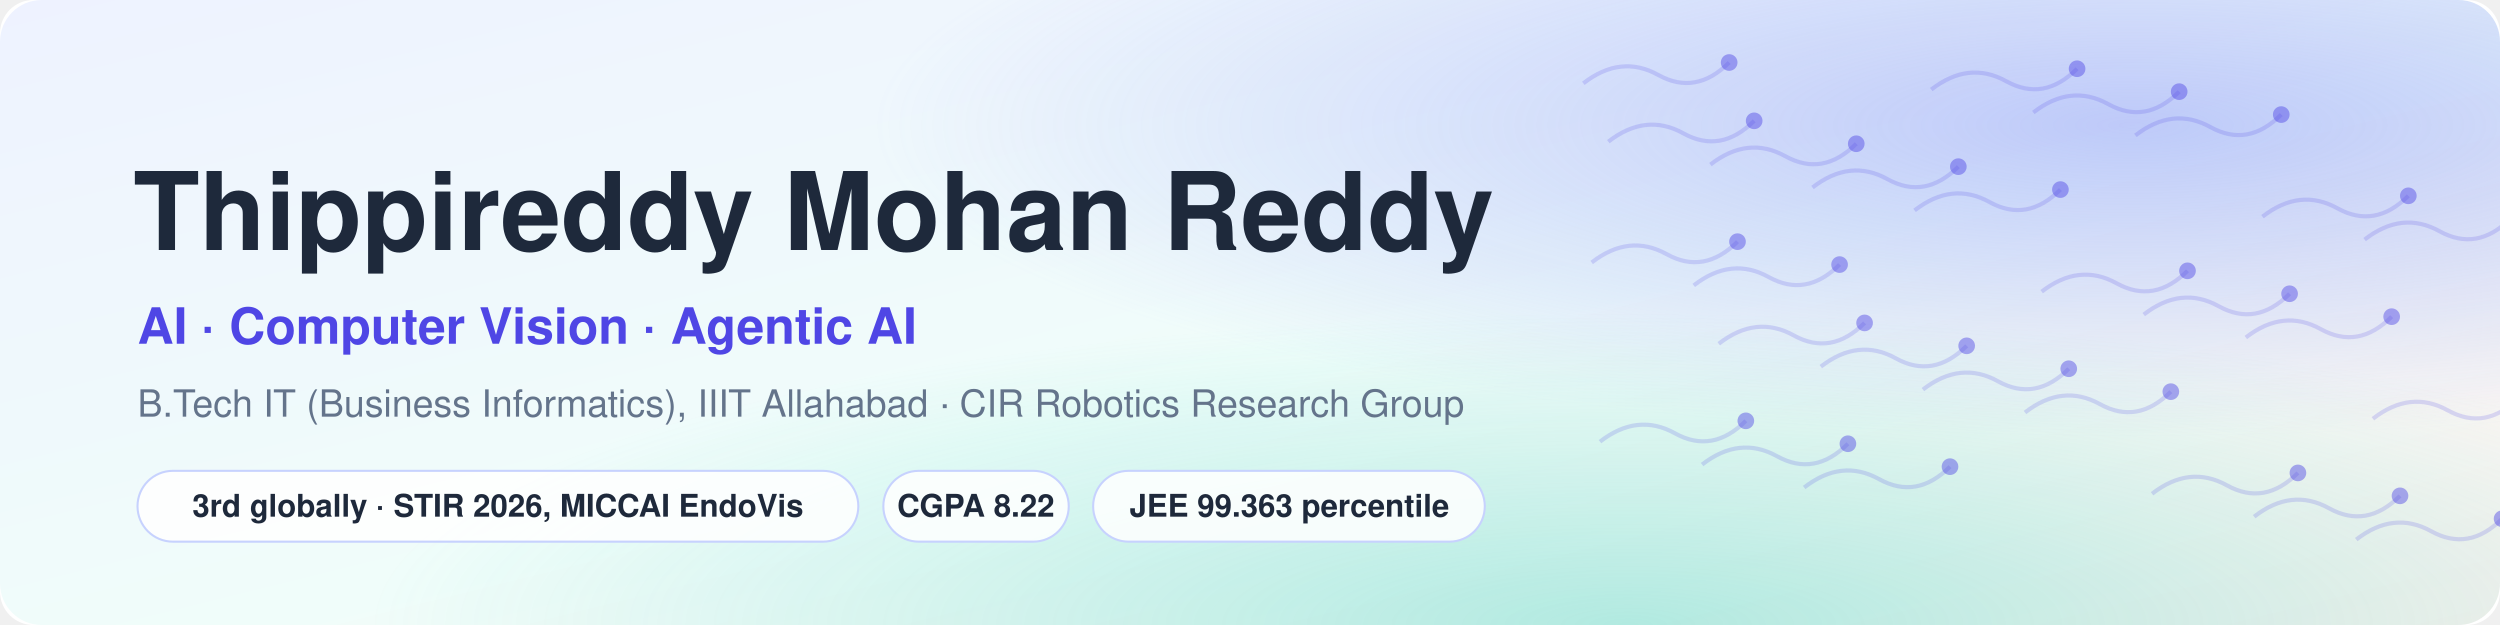
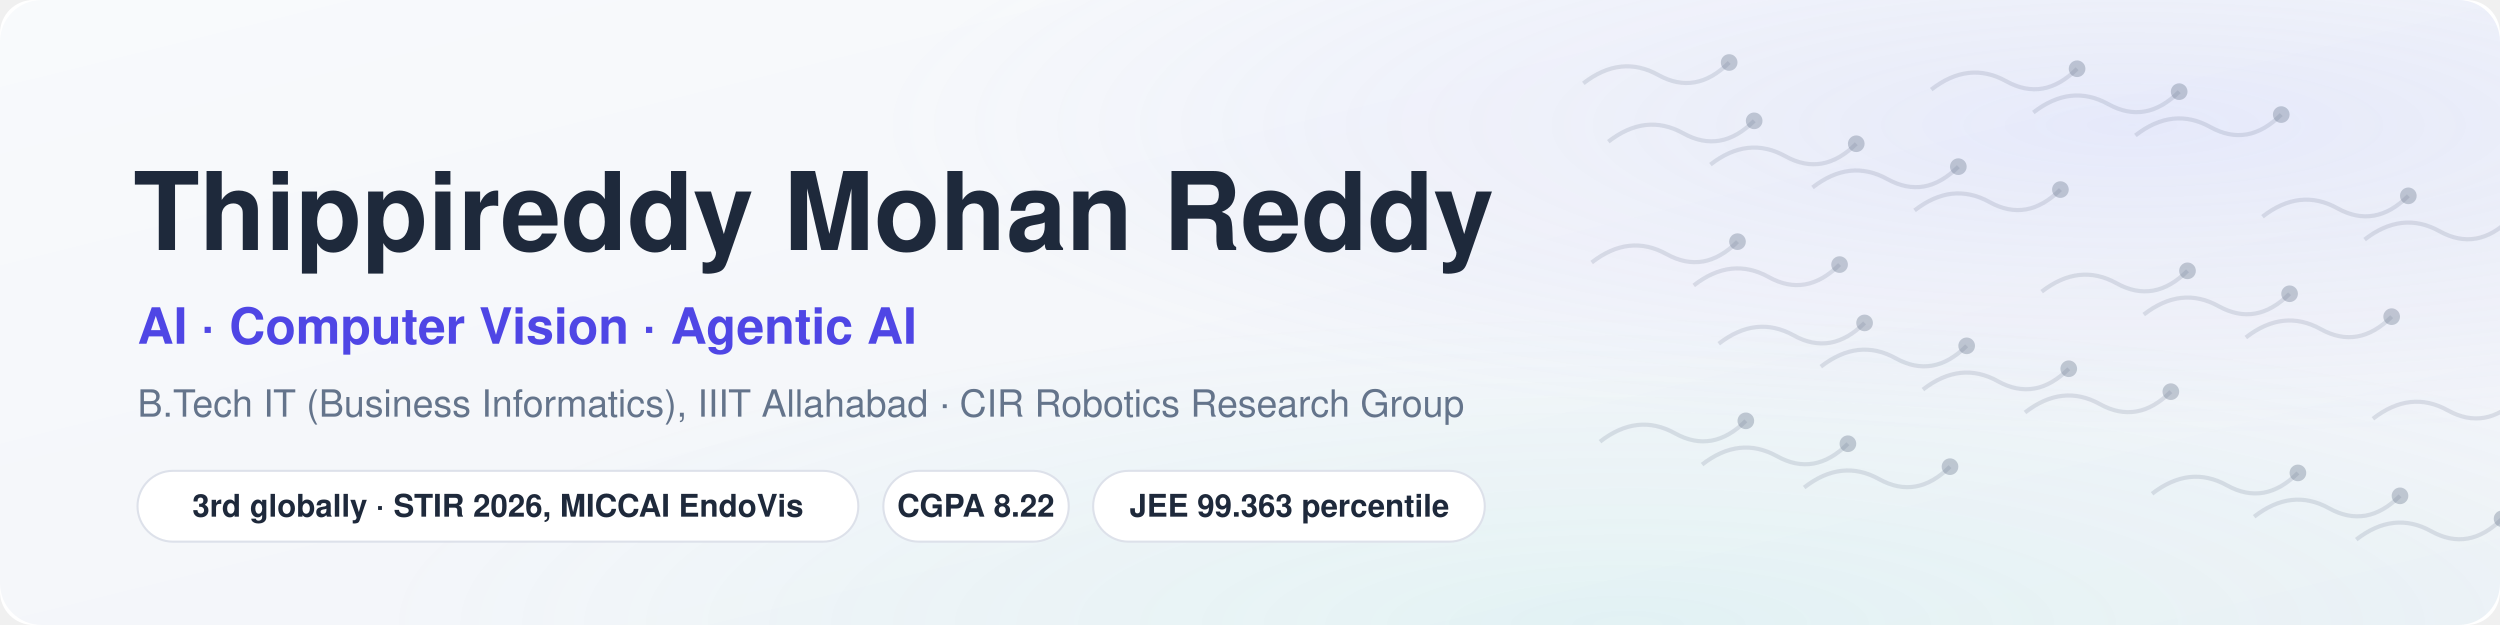
<svg xmlns="http://www.w3.org/2000/svg" viewBox="0 0 1200 300" width="1200" height="300" role="img" aria-label="Thippireddy Mohan Reddy" font-family="'Segoe UI', Helvetica, Arial, sans-serif">
  <rect width="1200" height="300" rx="16" fill="#ffffff" />
  <defs>
    <linearGradient id="g" x1="0" y1="0" x2="1" y2="1">
-       <stop offset="0" stop-color="#eef2ff" />
-       <stop offset="0.55" stop-color="#f0fdfa" />
-       <stop offset="1" stop-color="#fff1ee" />
+       <stop offset="0" stop-color="#f8fafc" />
+       <stop offset="1" stop-color="#f1f3f8" />
    </linearGradient>
    <radialGradient id="a" cx="0.85" cy="0.2" r="0.5">
-       <stop offset="0" stop-color="#818cf8" stop-opacity="0.45" />
+       <stop offset="0" stop-color="#818cf8" stop-opacity="0.12" />
      <stop offset="1" stop-color="#818cf8" stop-opacity="0" />
    </radialGradient>
    <radialGradient id="b" cx="0.65" cy="1" r="0.5">
-       <stop offset="0" stop-color="#2dd4bf" stop-opacity="0.35" />
+       <stop offset="0" stop-color="#2dd4bf" stop-opacity="0.08" />
      <stop offset="1" stop-color="#2dd4bf" stop-opacity="0" />
    </radialGradient>
  </defs>
  <rect width="1200" height="300" rx="20" fill="url(#g)" />
  <rect width="1200" height="300" rx="20" fill="url(#a)" />
  <rect width="1200" height="300" rx="20" fill="url(#b)" />
-   <path d="M760 40 q 18 -14 36 -4 t 34 -6" fill="none" stroke="#4f46e5" stroke-opacity="0.18" stroke-width="2" />
-   <circle cx="830" cy="30" r="4" fill="#4f46e5" fill-opacity="0.45" />
-   <path d="M813 137 q 18 -14 36 -4 t 34 -6" fill="none" stroke="#4f46e5" stroke-opacity="0.18" stroke-width="2" />
-   <circle cx="883" cy="127" r="4" fill="#4f46e5" fill-opacity="0.45" />
-   <path d="M866 234 q 18 -14 36 -4 t 34 -6" fill="none" stroke="#4f46e5" stroke-opacity="0.18" stroke-width="2" />
-   <circle cx="936" cy="224" r="4" fill="#4f46e5" fill-opacity="0.45" />
-   <path d="M919 101 q 18 -14 36 -4 t 34 -6" fill="none" stroke="#4f46e5" stroke-opacity="0.18" stroke-width="2" />
-   <circle cx="989" cy="91" r="4" fill="#4f46e5" fill-opacity="0.45" />
-   <path d="M972 198 q 18 -14 36 -4 t 34 -6" fill="none" stroke="#4f46e5" stroke-opacity="0.18" stroke-width="2" />
-   <circle cx="1042" cy="188" r="4" fill="#4f46e5" fill-opacity="0.45" />
-   <path d="M1025 65 q 18 -14 36 -4 t 34 -6" fill="none" stroke="#4f46e5" stroke-opacity="0.18" stroke-width="2" />
-   <circle cx="1095" cy="55" r="4" fill="#4f46e5" fill-opacity="0.45" />
-   <path d="M1078 162 q 18 -14 36 -4 t 34 -6" fill="none" stroke="#4f46e5" stroke-opacity="0.18" stroke-width="2" />
-   <circle cx="1148" cy="152" r="4" fill="#4f46e5" fill-opacity="0.45" />
-   <path d="M1131 259 q 18 -14 36 -4 t 34 -6" fill="none" stroke="#4f46e5" stroke-opacity="0.18" stroke-width="2" />
-   <circle cx="1201" cy="249" r="4" fill="#4f46e5" fill-opacity="0.45" />
-   <path d="M764 126 q 18 -14 36 -4 t 34 -6" fill="none" stroke="#4f46e5" stroke-opacity="0.18" stroke-width="2" />
-   <circle cx="834" cy="116" r="4" fill="#4f46e5" fill-opacity="0.45" />
-   <path d="M817 223 q 18 -14 36 -4 t 34 -6" fill="none" stroke="#4f46e5" stroke-opacity="0.18" stroke-width="2" />
-   <circle cx="887" cy="213" r="4" fill="#4f46e5" fill-opacity="0.45" />
-   <path d="M870 90 q 18 -14 36 -4 t 34 -6" fill="none" stroke="#4f46e5" stroke-opacity="0.18" stroke-width="2" />
-   <circle cx="940" cy="80" r="4" fill="#4f46e5" fill-opacity="0.45" />
-   <path d="M923 187 q 18 -14 36 -4 t 34 -6" fill="none" stroke="#4f46e5" stroke-opacity="0.18" stroke-width="2" />
-   <circle cx="993" cy="177" r="4" fill="#4f46e5" fill-opacity="0.45" />
-   <path d="M976 54 q 18 -14 36 -4 t 34 -6" fill="none" stroke="#4f46e5" stroke-opacity="0.18" stroke-width="2" />
-   <circle cx="1046" cy="44" r="4" fill="#4f46e5" fill-opacity="0.45" />
-   <path d="M1029 151 q 18 -14 36 -4 t 34 -6" fill="none" stroke="#4f46e5" stroke-opacity="0.18" stroke-width="2" />
-   <circle cx="1099" cy="141" r="4" fill="#4f46e5" fill-opacity="0.45" />
-   <path d="M1082 248 q 18 -14 36 -4 t 34 -6" fill="none" stroke="#4f46e5" stroke-opacity="0.18" stroke-width="2" />
-   <circle cx="1152" cy="238" r="4" fill="#4f46e5" fill-opacity="0.45" />
-   <path d="M1135 115 q 18 -14 36 -4 t 34 -6" fill="none" stroke="#4f46e5" stroke-opacity="0.18" stroke-width="2" />
-   <circle cx="1205" cy="105" r="4" fill="#4f46e5" fill-opacity="0.45" />
-   <path d="M768 212 q 18 -14 36 -4 t 34 -6" fill="none" stroke="#4f46e5" stroke-opacity="0.18" stroke-width="2" />
-   <circle cx="838" cy="202" r="4" fill="#4f46e5" fill-opacity="0.45" />
-   <path d="M821 79 q 18 -14 36 -4 t 34 -6" fill="none" stroke="#4f46e5" stroke-opacity="0.18" stroke-width="2" />
-   <circle cx="891" cy="69" r="4" fill="#4f46e5" fill-opacity="0.45" />
-   <path d="M874 176 q 18 -14 36 -4 t 34 -6" fill="none" stroke="#4f46e5" stroke-opacity="0.18" stroke-width="2" />
-   <circle cx="944" cy="166" r="4" fill="#4f46e5" fill-opacity="0.45" />
-   <path d="M927 43 q 18 -14 36 -4 t 34 -6" fill="none" stroke="#4f46e5" stroke-opacity="0.18" stroke-width="2" />
-   <circle cx="997" cy="33" r="4" fill="#4f46e5" fill-opacity="0.45" />
-   <path d="M980 140 q 18 -14 36 -4 t 34 -6" fill="none" stroke="#4f46e5" stroke-opacity="0.18" stroke-width="2" />
-   <circle cx="1050" cy="130" r="4" fill="#4f46e5" fill-opacity="0.45" />
-   <path d="M1033 237 q 18 -14 36 -4 t 34 -6" fill="none" stroke="#4f46e5" stroke-opacity="0.18" stroke-width="2" />
-   <circle cx="1103" cy="227" r="4" fill="#4f46e5" fill-opacity="0.45" />
-   <path d="M1086 104 q 18 -14 36 -4 t 34 -6" fill="none" stroke="#4f46e5" stroke-opacity="0.18" stroke-width="2" />
-   <circle cx="1156" cy="94" r="4" fill="#4f46e5" fill-opacity="0.45" />
-   <path d="M1139 201 q 18 -14 36 -4 t 34 -6" fill="none" stroke="#4f46e5" stroke-opacity="0.18" stroke-width="2" />
-   <circle cx="1209" cy="191" r="4" fill="#4f46e5" fill-opacity="0.45" />
-   <path d="M772 68 q 18 -14 36 -4 t 34 -6" fill="none" stroke="#4f46e5" stroke-opacity="0.18" stroke-width="2" />
-   <circle cx="842" cy="58" r="4" fill="#4f46e5" fill-opacity="0.45" />
-   <path d="M825 165 q 18 -14 36 -4 t 34 -6" fill="none" stroke="#4f46e5" stroke-opacity="0.18" stroke-width="2" />
-   <circle cx="895" cy="155" r="4" fill="#4f46e5" fill-opacity="0.45" />
+   <path d="M760 40 q 18 -14 36 -4 t 34 -6" fill="none" stroke="#64748b" stroke-opacity="0.18" stroke-width="2" />
+   <circle cx="830" cy="30" r="4" fill="#64748b" fill-opacity="0.35" />
+   <path d="M813 137 q 18 -14 36 -4 t 34 -6" fill="none" stroke="#64748b" stroke-opacity="0.18" stroke-width="2" />
+   <circle cx="883" cy="127" r="4" fill="#64748b" fill-opacity="0.35" />
+   <path d="M866 234 q 18 -14 36 -4 t 34 -6" fill="none" stroke="#64748b" stroke-opacity="0.18" stroke-width="2" />
+   <circle cx="936" cy="224" r="4" fill="#64748b" fill-opacity="0.35" />
+   <path d="M919 101 q 18 -14 36 -4 t 34 -6" fill="none" stroke="#64748b" stroke-opacity="0.18" stroke-width="2" />
+   <circle cx="989" cy="91" r="4" fill="#64748b" fill-opacity="0.35" />
+   <path d="M972 198 q 18 -14 36 -4 t 34 -6" fill="none" stroke="#64748b" stroke-opacity="0.18" stroke-width="2" />
+   <circle cx="1042" cy="188" r="4" fill="#64748b" fill-opacity="0.35" />
+   <path d="M1025 65 q 18 -14 36 -4 t 34 -6" fill="none" stroke="#64748b" stroke-opacity="0.18" stroke-width="2" />
+   <circle cx="1095" cy="55" r="4" fill="#64748b" fill-opacity="0.35" />
+   <path d="M1078 162 q 18 -14 36 -4 t 34 -6" fill="none" stroke="#64748b" stroke-opacity="0.18" stroke-width="2" />
+   <circle cx="1148" cy="152" r="4" fill="#64748b" fill-opacity="0.35" />
+   <path d="M1131 259 q 18 -14 36 -4 t 34 -6" fill="none" stroke="#64748b" stroke-opacity="0.18" stroke-width="2" />
+   <circle cx="1201" cy="249" r="4" fill="#64748b" fill-opacity="0.35" />
+   <path d="M764 126 q 18 -14 36 -4 t 34 -6" fill="none" stroke="#64748b" stroke-opacity="0.18" stroke-width="2" />
+   <circle cx="834" cy="116" r="4" fill="#64748b" fill-opacity="0.35" />
+   <path d="M817 223 q 18 -14 36 -4 t 34 -6" fill="none" stroke="#64748b" stroke-opacity="0.18" stroke-width="2" />
+   <circle cx="887" cy="213" r="4" fill="#64748b" fill-opacity="0.35" />
+   <path d="M870 90 q 18 -14 36 -4 t 34 -6" fill="none" stroke="#64748b" stroke-opacity="0.18" stroke-width="2" />
+   <circle cx="940" cy="80" r="4" fill="#64748b" fill-opacity="0.35" />
+   <path d="M923 187 q 18 -14 36 -4 t 34 -6" fill="none" stroke="#64748b" stroke-opacity="0.18" stroke-width="2" />
+   <circle cx="993" cy="177" r="4" fill="#64748b" fill-opacity="0.35" />
+   <path d="M976 54 q 18 -14 36 -4 t 34 -6" fill="none" stroke="#64748b" stroke-opacity="0.18" stroke-width="2" />
+   <circle cx="1046" cy="44" r="4" fill="#64748b" fill-opacity="0.35" />
+   <path d="M1029 151 q 18 -14 36 -4 t 34 -6" fill="none" stroke="#64748b" stroke-opacity="0.18" stroke-width="2" />
+   <circle cx="1099" cy="141" r="4" fill="#64748b" fill-opacity="0.35" />
+   <path d="M1082 248 q 18 -14 36 -4 t 34 -6" fill="none" stroke="#64748b" stroke-opacity="0.18" stroke-width="2" />
+   <circle cx="1152" cy="238" r="4" fill="#64748b" fill-opacity="0.35" />
+   <path d="M1135 115 q 18 -14 36 -4 t 34 -6" fill="none" stroke="#64748b" stroke-opacity="0.18" stroke-width="2" />
+   <circle cx="1205" cy="105" r="4" fill="#64748b" fill-opacity="0.35" />
+   <path d="M768 212 q 18 -14 36 -4 t 34 -6" fill="none" stroke="#64748b" stroke-opacity="0.18" stroke-width="2" />
+   <circle cx="838" cy="202" r="4" fill="#64748b" fill-opacity="0.35" />
+   <path d="M821 79 q 18 -14 36 -4 t 34 -6" fill="none" stroke="#64748b" stroke-opacity="0.18" stroke-width="2" />
+   <circle cx="891" cy="69" r="4" fill="#64748b" fill-opacity="0.35" />
+   <path d="M874 176 q 18 -14 36 -4 t 34 -6" fill="none" stroke="#64748b" stroke-opacity="0.18" stroke-width="2" />
+   <circle cx="944" cy="166" r="4" fill="#64748b" fill-opacity="0.35" />
+   <path d="M927 43 q 18 -14 36 -4 t 34 -6" fill="none" stroke="#64748b" stroke-opacity="0.18" stroke-width="2" />
+   <circle cx="997" cy="33" r="4" fill="#64748b" fill-opacity="0.35" />
+   <path d="M980 140 q 18 -14 36 -4 t 34 -6" fill="none" stroke="#64748b" stroke-opacity="0.18" stroke-width="2" />
+   <circle cx="1050" cy="130" r="4" fill="#64748b" fill-opacity="0.35" />
+   <path d="M1033 237 q 18 -14 36 -4 t 34 -6" fill="none" stroke="#64748b" stroke-opacity="0.18" stroke-width="2" />
+   <circle cx="1103" cy="227" r="4" fill="#64748b" fill-opacity="0.35" />
+   <path d="M1086 104 q 18 -14 36 -4 t 34 -6" fill="none" stroke="#64748b" stroke-opacity="0.18" stroke-width="2" />
+   <circle cx="1156" cy="94" r="4" fill="#64748b" fill-opacity="0.35" />
+   <path d="M1139 201 q 18 -14 36 -4 t 34 -6" fill="none" stroke="#64748b" stroke-opacity="0.18" stroke-width="2" />
+   <circle cx="1209" cy="191" r="4" fill="#64748b" fill-opacity="0.35" />
+   <path d="M772 68 q 18 -14 36 -4 t 34 -6" fill="none" stroke="#64748b" stroke-opacity="0.18" stroke-width="2" />
+   <circle cx="842" cy="58" r="4" fill="#64748b" fill-opacity="0.35" />
+   <path d="M825 165 q 18 -14 36 -4 t 34 -6" fill="none" stroke="#64748b" stroke-opacity="0.18" stroke-width="2" />
+   <circle cx="895" cy="155" r="4" fill="#64748b" fill-opacity="0.35" />
  <text x="64.0" y="120.0" font-size="52" fill="#1e293b" font-weight="800" text-anchor="start">Thippireddy Mohan Reddy</text>
  <text x="66.0" y="165.0" font-size="24" fill="#4f46e5" font-weight="600" text-anchor="start">AI · Computer Vision · Agentic AI</text>
  <text x="66.0" y="200.0" font-size="18" fill="#64748b" font-weight="400" text-anchor="start">B.Tech IT (Business Informatics), IIIT Allahabad · CIR Robotics Research Group</text>
-   <rect x="66" y="226" width="346" height="34" rx="17" fill="#ffffff" fill-opacity="0.85" stroke="#c7d2fe" />
+   <rect x="66" y="226" width="346" height="34" rx="17" fill="#ffffff" stroke="#dde1ea" />
  <text x="239.0" y="248.0" font-size="15" fill="#1e293b" font-weight="600" text-anchor="middle">3rd globally · STIR 2026, MICCAI EndoVis</text>
-   <rect x="424.0" y="226" width="89" height="34" rx="17" fill="#ffffff" fill-opacity="0.85" stroke="#c7d2fe" />
+   <rect x="424.0" y="226" width="89" height="34" rx="17" fill="#ffffff" stroke="#dde1ea" />
  <text x="468.4" y="248.0" font-size="15" fill="#1e293b" font-weight="600" text-anchor="middle">CGPA 8.22</text>
-   <rect x="524.7" y="226" width="188" height="34" rx="17" fill="#ffffff" fill-opacity="0.85" stroke="#c7d2fe" />
+   <rect x="524.7" y="226" width="188" height="34" rx="17" fill="#ffffff" stroke="#dde1ea" />
  <text x="618.9" y="248.0" font-size="15" fill="#1e293b" font-weight="600" text-anchor="middle">JEE 99.363 percentile</text>
</svg>
